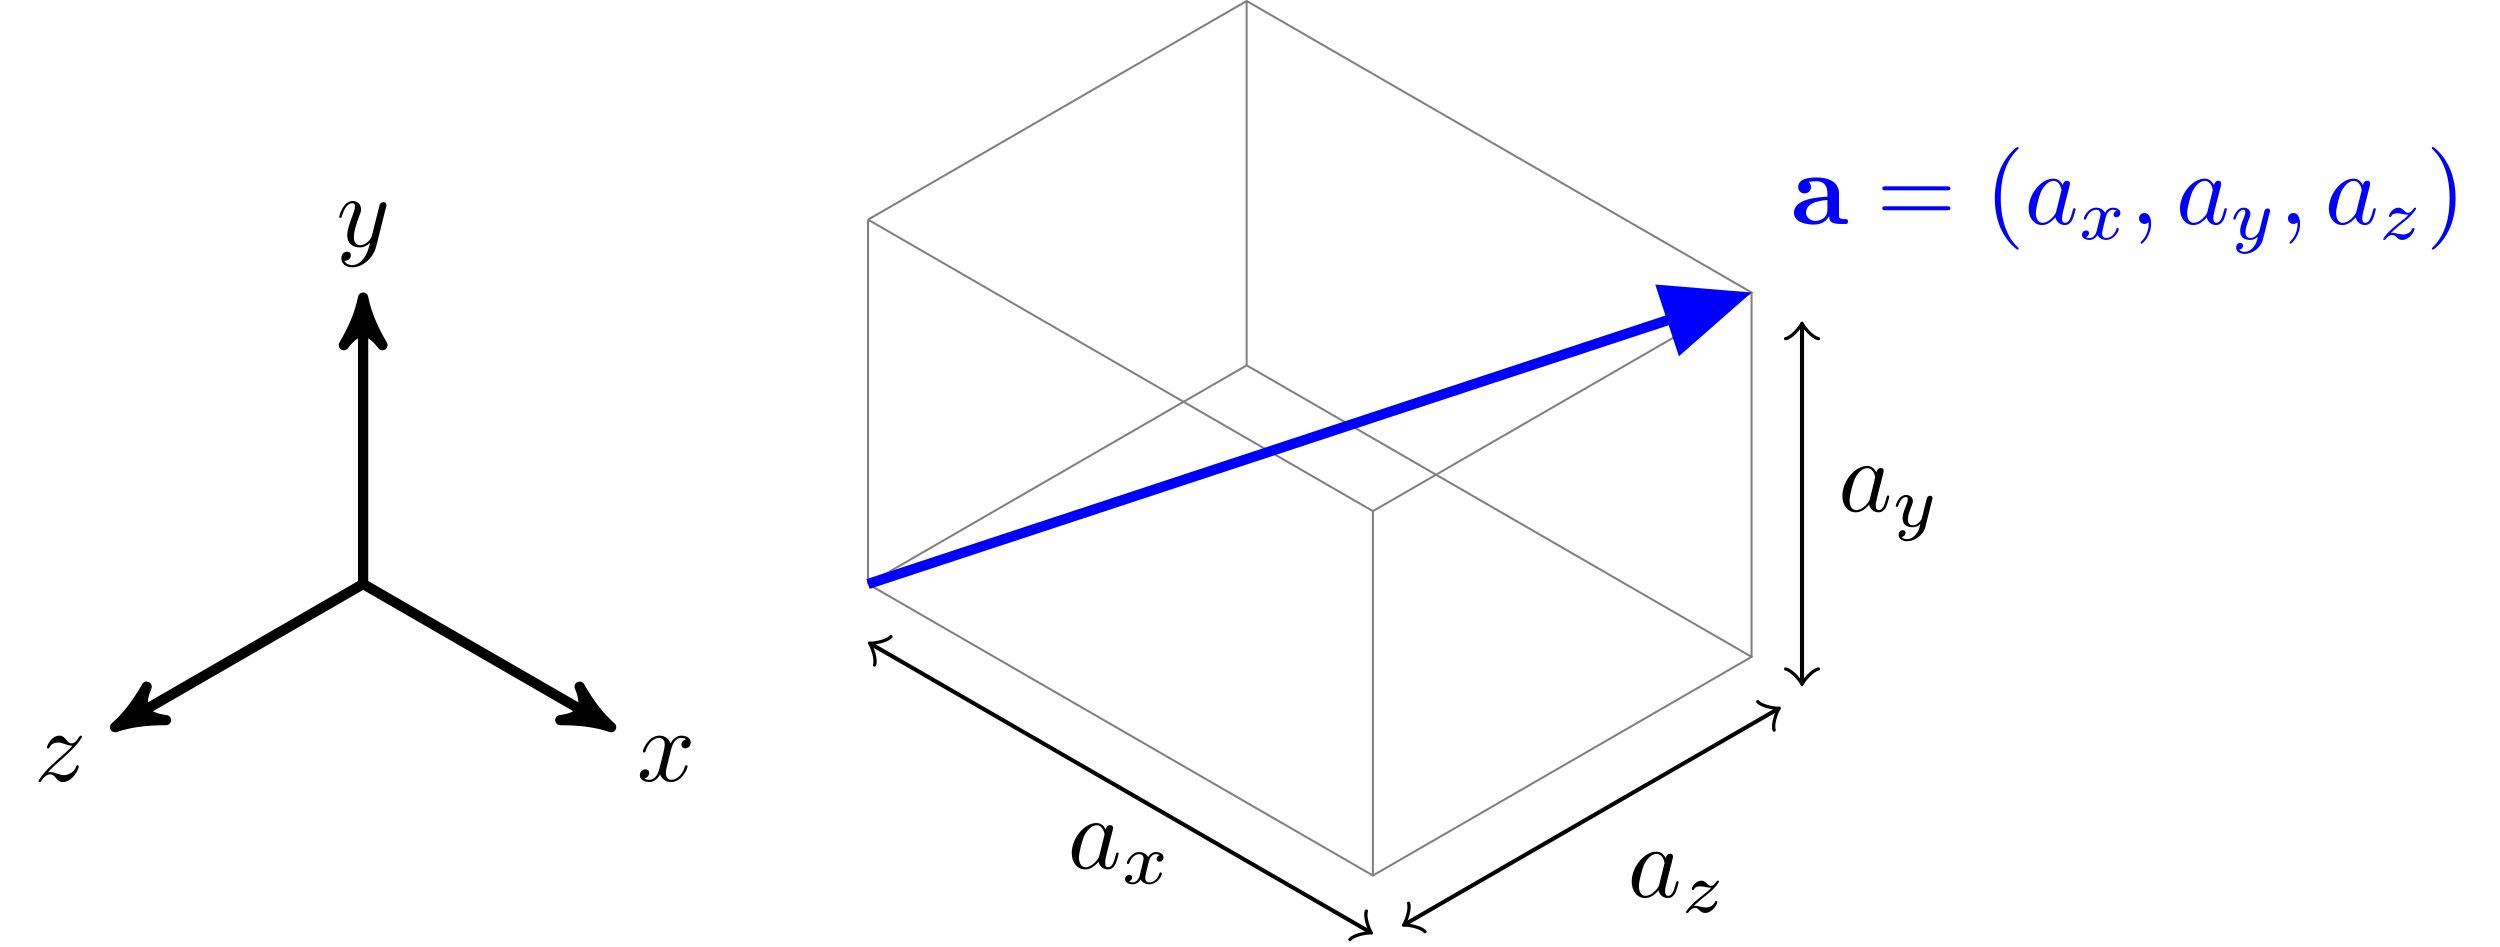
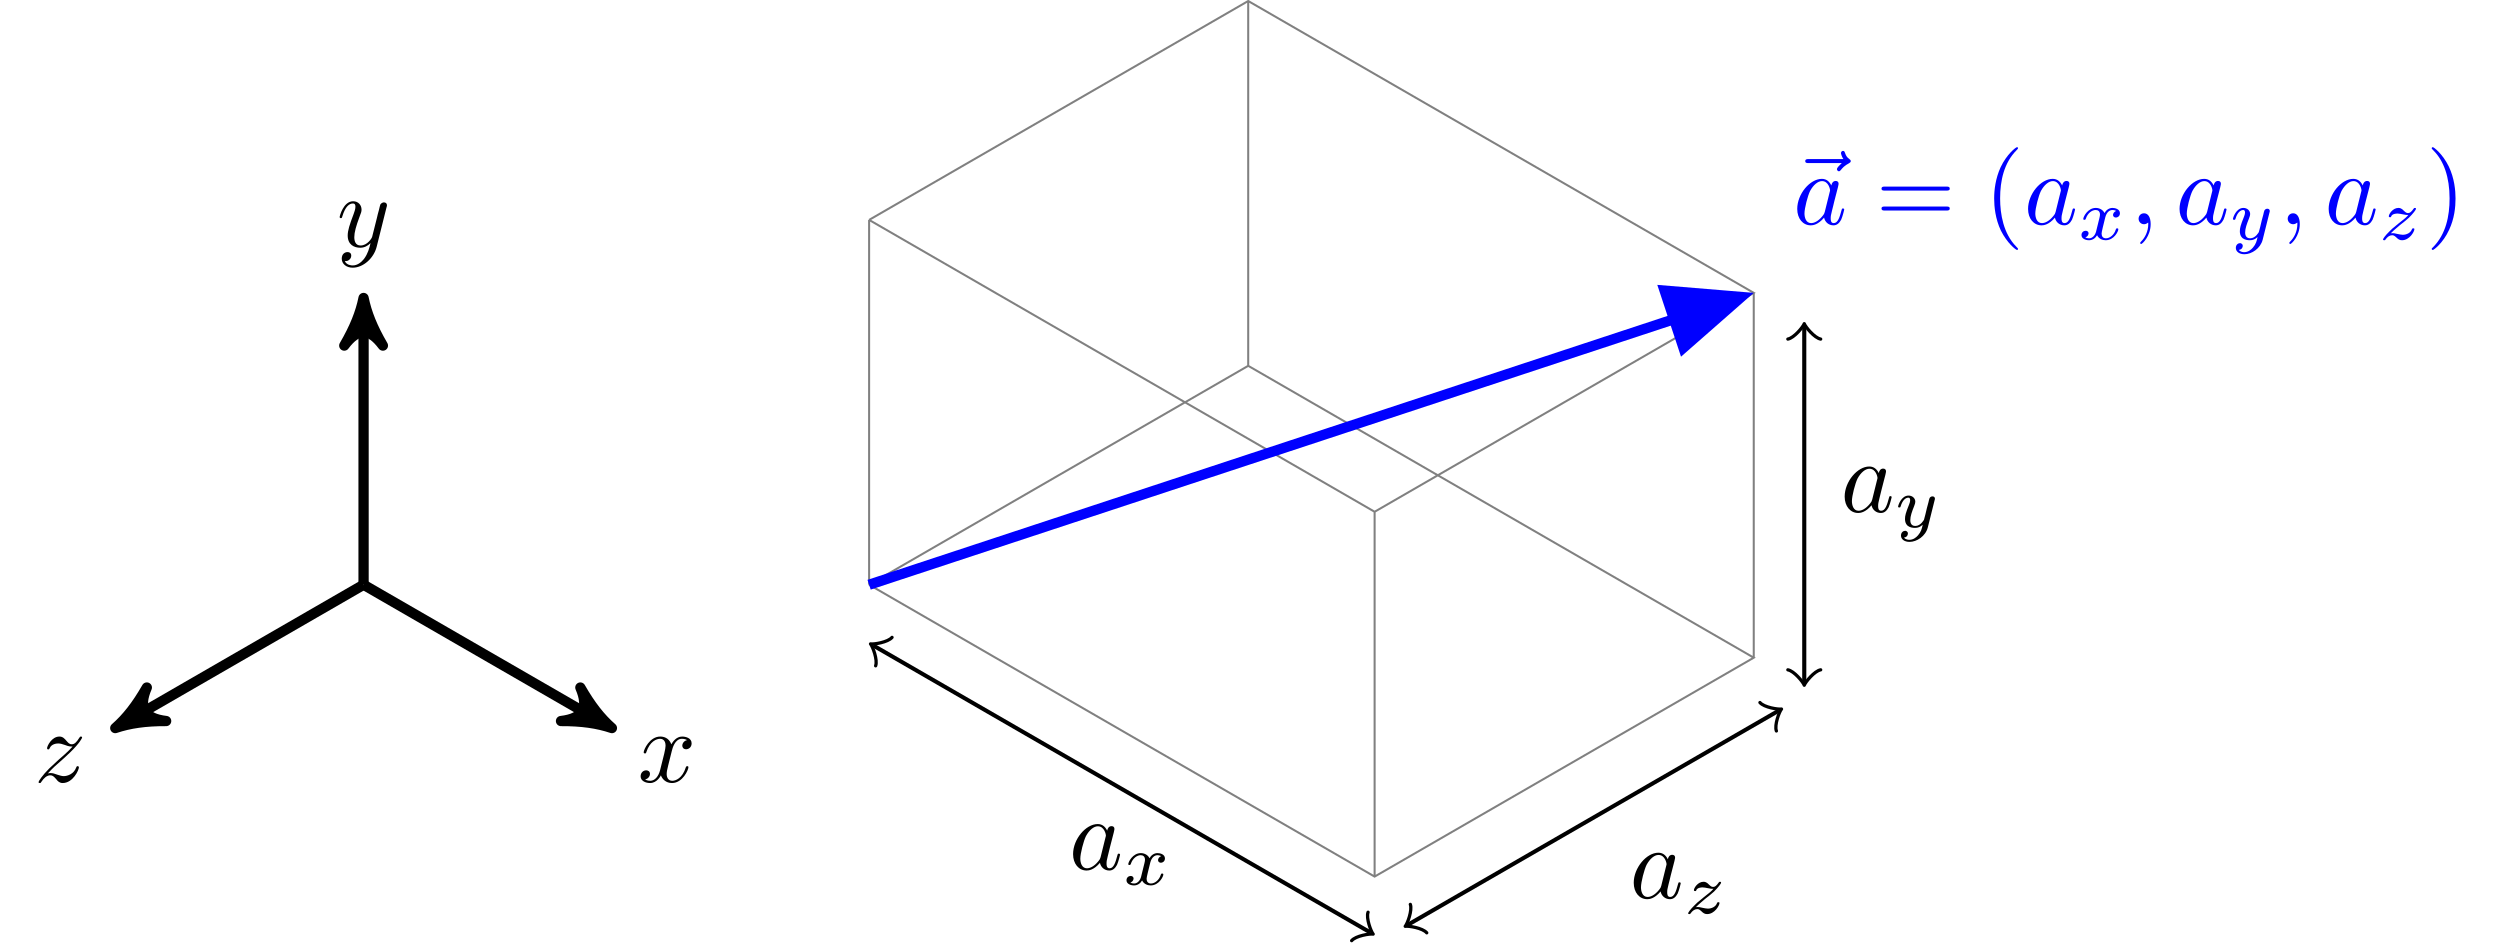
- <svg xmlns="http://www.w3.org/2000/svg" xmlns:xlink="http://www.w3.org/1999/xlink" width="243.12" height="92.041" viewBox="0 0 243.12 92.041">
+ <svg xmlns="http://www.w3.org/2000/svg" xmlns:xlink="http://www.w3.org/1999/xlink" width="242.817pt" height="92.041pt" viewBox="0 0 242.817 92.041">
  <defs>
    <g>
      <g id="glyph-0-0">
        <path d="M 3.328 -3.016 C 3.391 -3.266 3.625 -4.188 4.312 -4.188 C 4.359 -4.188 4.609 -4.188 4.812 -4.062 C 4.531 -4 4.344 -3.766 4.344 -3.516 C 4.344 -3.359 4.453 -3.172 4.719 -3.172 C 4.938 -3.172 5.25 -3.344 5.25 -3.75 C 5.25 -4.266 4.672 -4.406 4.328 -4.406 C 3.75 -4.406 3.406 -3.875 3.281 -3.656 C 3.031 -4.312 2.5 -4.406 2.203 -4.406 C 1.172 -4.406 0.594 -3.125 0.594 -2.875 C 0.594 -2.766 0.703 -2.766 0.719 -2.766 C 0.797 -2.766 0.828 -2.797 0.844 -2.875 C 1.188 -3.938 1.844 -4.188 2.188 -4.188 C 2.375 -4.188 2.719 -4.094 2.719 -3.516 C 2.719 -3.203 2.547 -2.547 2.188 -1.141 C 2.031 -0.531 1.672 -0.109 1.234 -0.109 C 1.172 -0.109 0.953 -0.109 0.734 -0.234 C 0.984 -0.297 1.203 -0.5 1.203 -0.781 C 1.203 -1.047 0.984 -1.125 0.844 -1.125 C 0.531 -1.125 0.297 -0.875 0.297 -0.547 C 0.297 -0.094 0.781 0.109 1.219 0.109 C 1.891 0.109 2.25 -0.594 2.266 -0.641 C 2.391 -0.281 2.75 0.109 3.344 0.109 C 4.375 0.109 4.938 -1.172 4.938 -1.422 C 4.938 -1.531 4.859 -1.531 4.828 -1.531 C 4.734 -1.531 4.719 -1.484 4.688 -1.422 C 4.359 -0.344 3.688 -0.109 3.375 -0.109 C 2.984 -0.109 2.828 -0.422 2.828 -0.766 C 2.828 -0.984 2.875 -1.203 2.984 -1.641 Z M 3.328 -3.016 " />
      </g>
      <g id="glyph-0-1">
        <path d="M 4.844 -3.797 C 4.891 -3.938 4.891 -3.953 4.891 -4.031 C 4.891 -4.203 4.75 -4.297 4.594 -4.297 C 4.5 -4.297 4.344 -4.234 4.25 -4.094 C 4.234 -4.031 4.141 -3.734 4.109 -3.547 C 4.031 -3.297 3.969 -3.016 3.906 -2.75 L 3.453 -0.953 C 3.422 -0.812 2.984 -0.109 2.328 -0.109 C 1.828 -0.109 1.719 -0.547 1.719 -0.922 C 1.719 -1.375 1.891 -2 2.219 -2.875 C 2.375 -3.281 2.422 -3.391 2.422 -3.594 C 2.422 -4.031 2.109 -4.406 1.609 -4.406 C 0.656 -4.406 0.297 -2.953 0.297 -2.875 C 0.297 -2.766 0.391 -2.766 0.406 -2.766 C 0.516 -2.766 0.516 -2.797 0.562 -2.953 C 0.844 -3.891 1.234 -4.188 1.578 -4.188 C 1.656 -4.188 1.828 -4.188 1.828 -3.875 C 1.828 -3.625 1.719 -3.359 1.656 -3.172 C 1.25 -2.109 1.078 -1.547 1.078 -1.078 C 1.078 -0.188 1.703 0.109 2.297 0.109 C 2.688 0.109 3.016 -0.062 3.297 -0.344 C 3.172 0.172 3.047 0.672 2.656 1.203 C 2.391 1.531 2.016 1.828 1.562 1.828 C 1.422 1.828 0.969 1.797 0.797 1.406 C 0.953 1.406 1.094 1.406 1.219 1.281 C 1.328 1.203 1.422 1.062 1.422 0.875 C 1.422 0.562 1.156 0.531 1.062 0.531 C 0.828 0.531 0.5 0.688 0.5 1.172 C 0.5 1.672 0.938 2.047 1.562 2.047 C 2.578 2.047 3.609 1.141 3.891 0.016 Z M 4.844 -3.797 " />
      </g>
      <g id="glyph-0-2">
        <path d="M 1.328 -0.828 C 1.859 -1.406 2.156 -1.656 2.516 -1.969 C 2.516 -1.969 3.125 -2.5 3.484 -2.859 C 4.438 -3.781 4.656 -4.266 4.656 -4.312 C 4.656 -4.406 4.562 -4.406 4.547 -4.406 C 4.469 -4.406 4.453 -4.391 4.391 -4.297 C 4.094 -3.812 3.891 -3.656 3.656 -3.656 C 3.406 -3.656 3.297 -3.812 3.141 -3.984 C 2.953 -4.203 2.781 -4.406 2.453 -4.406 C 1.703 -4.406 1.25 -3.484 1.25 -3.266 C 1.25 -3.219 1.281 -3.156 1.359 -3.156 C 1.453 -3.156 1.469 -3.203 1.5 -3.266 C 1.688 -3.734 2.266 -3.734 2.344 -3.734 C 2.547 -3.734 2.734 -3.672 2.969 -3.594 C 3.375 -3.438 3.484 -3.438 3.734 -3.438 C 3.375 -3.016 2.547 -2.297 2.359 -2.141 L 1.453 -1.297 C 0.781 -0.625 0.422 -0.062 0.422 0.016 C 0.422 0.109 0.531 0.109 0.547 0.109 C 0.625 0.109 0.641 0.094 0.703 -0.016 C 0.938 -0.375 1.234 -0.641 1.562 -0.641 C 1.781 -0.641 1.891 -0.547 2.141 -0.266 C 2.297 -0.047 2.484 0.109 2.766 0.109 C 3.766 0.109 4.344 -1.156 4.344 -1.422 C 4.344 -1.469 4.297 -1.531 4.219 -1.531 C 4.125 -1.531 4.109 -1.469 4.078 -1.391 C 3.844 -0.75 3.203 -0.562 2.875 -0.562 C 2.688 -0.562 2.5 -0.625 2.297 -0.688 C 1.953 -0.812 1.797 -0.859 1.594 -0.859 C 1.578 -0.859 1.422 -0.859 1.328 -0.828 Z M 1.328 -0.828 " />
      </g>
      <g id="glyph-0-3">
+         <path d="M 5.359 -5.938 C 5.219 -5.797 4.891 -5.516 4.891 -5.344 C 4.891 -5.25 4.984 -5.141 5.078 -5.141 C 5.172 -5.141 5.219 -5.219 5.281 -5.281 C 5.391 -5.422 5.625 -5.703 6.062 -5.922 C 6.125 -5.969 6.234 -6.016 6.234 -6.125 C 6.234 -6.234 6.156 -6.281 6.094 -6.328 C 5.875 -6.484 5.766 -6.656 5.688 -6.891 C 5.656 -6.984 5.625 -7.125 5.484 -7.125 C 5.344 -7.125 5.281 -6.984 5.281 -6.906 C 5.281 -6.859 5.359 -6.547 5.516 -6.328 L 2.156 -6.328 C 2 -6.328 1.812 -6.328 1.812 -6.125 C 1.812 -5.938 2 -5.938 2.156 -5.938 Z M 5.359 -5.938 " />
+       </g>
+       <g id="glyph-0-4">
        <path d="M 3.719 -3.766 C 3.531 -4.141 3.25 -4.406 2.797 -4.406 C 1.641 -4.406 0.406 -2.938 0.406 -1.484 C 0.406 -0.547 0.953 0.109 1.719 0.109 C 1.922 0.109 2.422 0.062 3.016 -0.641 C 3.094 -0.219 3.453 0.109 3.922 0.109 C 4.281 0.109 4.5 -0.125 4.672 -0.438 C 4.828 -0.797 4.969 -1.406 4.969 -1.422 C 4.969 -1.531 4.875 -1.531 4.844 -1.531 C 4.75 -1.531 4.734 -1.484 4.703 -1.344 C 4.531 -0.703 4.359 -0.109 3.953 -0.109 C 3.672 -0.109 3.656 -0.375 3.656 -0.562 C 3.656 -0.781 3.672 -0.875 3.781 -1.312 C 3.891 -1.719 3.906 -1.828 4 -2.203 L 4.359 -3.594 C 4.422 -3.875 4.422 -3.891 4.422 -3.938 C 4.422 -4.109 4.312 -4.203 4.141 -4.203 C 3.891 -4.203 3.75 -3.984 3.719 -3.766 Z M 3.078 -1.188 C 3.016 -1 3.016 -0.984 2.875 -0.812 C 2.438 -0.266 2.031 -0.109 1.75 -0.109 C 1.25 -0.109 1.109 -0.656 1.109 -1.047 C 1.109 -1.547 1.422 -2.766 1.656 -3.234 C 1.969 -3.812 2.406 -4.188 2.812 -4.188 C 3.453 -4.188 3.594 -3.375 3.594 -3.312 C 3.594 -3.25 3.578 -3.188 3.562 -3.141 Z M 3.078 -1.188 " />
      </g>
-       <g id="glyph-0-4">
+       <g id="glyph-0-5">
        <path d="M 2.031 -0.016 C 2.031 -0.672 1.781 -1.062 1.391 -1.062 C 1.062 -1.062 0.859 -0.812 0.859 -0.531 C 0.859 -0.266 1.062 0 1.391 0 C 1.5 0 1.641 -0.047 1.734 -0.125 C 1.766 -0.156 1.781 -0.156 1.781 -0.156 C 1.797 -0.156 1.797 -0.156 1.797 -0.016 C 1.797 0.734 1.453 1.328 1.125 1.656 C 1.016 1.766 1.016 1.781 1.016 1.812 C 1.016 1.891 1.062 1.922 1.109 1.922 C 1.219 1.922 2.031 1.156 2.031 -0.016 Z M 2.031 -0.016 " />
      </g>
      <g id="glyph-1-0">
-         <path d="M 3.734 -0.766 C 3.734 -0.453 3.734 0 4.766 0 L 5.25 0 C 5.438 0 5.562 0 5.562 -0.234 C 5.562 -0.469 5.438 -0.469 5.297 -0.469 C 4.688 -0.484 4.688 -0.609 4.688 -0.844 L 4.688 -2.984 C 4.688 -3.875 3.984 -4.516 2.5 -4.516 C 1.938 -4.516 0.719 -4.469 0.719 -3.594 C 0.719 -3.156 1.062 -2.969 1.328 -2.969 C 1.641 -2.969 1.969 -3.188 1.969 -3.594 C 1.969 -3.891 1.781 -4.062 1.75 -4.094 C 2.031 -4.141 2.344 -4.156 2.469 -4.156 C 3.203 -4.156 3.562 -3.734 3.562 -2.984 L 3.562 -2.641 C 2.844 -2.609 0.312 -2.516 0.312 -1.078 C 0.312 -0.125 1.562 0.062 2.25 0.062 C 3.047 0.062 3.516 -0.344 3.734 -0.766 Z M 3.562 -2.328 L 3.562 -1.391 C 3.562 -0.422 2.641 -0.297 2.391 -0.297 C 1.891 -0.297 1.484 -0.641 1.484 -1.094 C 1.484 -2.156 3.062 -2.297 3.562 -2.328 Z M 3.562 -2.328 " />
+         <path d="M 6.844 -3.266 C 7 -3.266 7.188 -3.266 7.188 -3.453 C 7.188 -3.656 7 -3.656 6.859 -3.656 L 0.891 -3.656 C 0.75 -3.656 0.562 -3.656 0.562 -3.453 C 0.562 -3.266 0.75 -3.266 0.891 -3.266 Z M 6.859 -1.328 C 7 -1.328 7.188 -1.328 7.188 -1.531 C 7.188 -1.719 7 -1.719 6.844 -1.719 L 0.891 -1.719 C 0.75 -1.719 0.562 -1.719 0.562 -1.531 C 0.562 -1.328 0.75 -1.328 0.891 -1.328 Z M 6.859 -1.328 " />
+       </g>
+       <g id="glyph-1-1">
+         <path d="M 3.297 2.391 C 3.297 2.359 3.297 2.344 3.125 2.172 C 1.891 0.922 1.562 -0.969 1.562 -2.5 C 1.562 -4.234 1.938 -5.969 3.172 -7.203 C 3.297 -7.328 3.297 -7.344 3.297 -7.375 C 3.297 -7.453 3.266 -7.484 3.203 -7.484 C 3.094 -7.484 2.203 -6.797 1.609 -5.531 C 1.109 -4.438 0.984 -3.328 0.984 -2.5 C 0.984 -1.719 1.094 -0.516 1.641 0.625 C 2.25 1.844 3.094 2.5 3.203 2.5 C 3.266 2.5 3.297 2.469 3.297 2.391 Z M 3.297 2.391 " />
+       </g>
+       <g id="glyph-1-2">
+         <path d="M 2.875 -2.5 C 2.875 -3.266 2.766 -4.469 2.219 -5.609 C 1.625 -6.828 0.766 -7.484 0.672 -7.484 C 0.609 -7.484 0.562 -7.438 0.562 -7.375 C 0.562 -7.344 0.562 -7.328 0.75 -7.141 C 1.734 -6.156 2.297 -4.578 2.297 -2.5 C 2.297 -0.781 1.938 0.969 0.703 2.219 C 0.562 2.344 0.562 2.359 0.562 2.391 C 0.562 2.453 0.609 2.5 0.672 2.5 C 0.766 2.5 1.672 1.812 2.25 0.547 C 2.766 -0.547 2.875 -1.656 2.875 -2.5 Z M 2.875 -2.5 " />
      </g>
      <g id="glyph-2-0">
-         <path d="M 6.844 -3.266 C 7 -3.266 7.188 -3.266 7.188 -3.453 C 7.188 -3.656 7 -3.656 6.859 -3.656 L 0.891 -3.656 C 0.75 -3.656 0.562 -3.656 0.562 -3.453 C 0.562 -3.266 0.75 -3.266 0.891 -3.266 Z M 6.859 -1.328 C 7 -1.328 7.188 -1.328 7.188 -1.531 C 7.188 -1.719 7 -1.719 6.844 -1.719 L 0.891 -1.719 C 0.75 -1.719 0.562 -1.719 0.562 -1.531 C 0.562 -1.328 0.75 -1.328 0.891 -1.328 Z M 6.859 -1.328 " />
+         <path d="M 1.734 -0.734 C 1.672 -0.5 1.438 -0.125 1.078 -0.125 C 1.062 -0.125 0.844 -0.125 0.703 -0.219 C 0.984 -0.312 1.016 -0.562 1.016 -0.609 C 1.016 -0.766 0.891 -0.859 0.734 -0.859 C 0.531 -0.859 0.328 -0.703 0.328 -0.438 C 0.328 -0.094 0.719 0.062 1.062 0.062 C 1.391 0.062 1.672 -0.125 1.844 -0.422 C 2.016 -0.062 2.391 0.062 2.672 0.062 C 3.484 0.062 3.906 -0.797 3.906 -1 C 3.906 -1.094 3.812 -1.094 3.797 -1.094 C 3.688 -1.094 3.688 -1.047 3.656 -0.969 C 3.516 -0.484 3.094 -0.125 2.703 -0.125 C 2.422 -0.125 2.281 -0.312 2.281 -0.578 C 2.281 -0.766 2.453 -1.391 2.641 -2.172 C 2.781 -2.703 3.094 -2.875 3.328 -2.875 C 3.344 -2.875 3.547 -2.875 3.703 -2.781 C 3.484 -2.719 3.391 -2.516 3.391 -2.391 C 3.391 -2.25 3.516 -2.141 3.672 -2.141 C 3.828 -2.141 4.062 -2.266 4.062 -2.562 C 4.062 -2.953 3.609 -3.078 3.344 -3.078 C 2.984 -3.078 2.703 -2.844 2.562 -2.578 C 2.438 -2.859 2.109 -3.078 1.719 -3.078 C 0.938 -3.078 0.5 -2.219 0.5 -2 C 0.5 -1.922 0.594 -1.922 0.609 -1.922 C 0.703 -1.922 0.703 -1.938 0.75 -2.031 C 0.922 -2.578 1.359 -2.875 1.703 -2.875 C 1.938 -2.875 2.125 -2.75 2.125 -2.422 C 2.125 -2.281 2.031 -1.938 1.969 -1.688 Z M 1.734 -0.734 " />
      </g>
      <g id="glyph-2-1">
-         <path d="M 3.297 2.391 C 3.297 2.359 3.297 2.344 3.125 2.172 C 1.891 0.922 1.562 -0.969 1.562 -2.5 C 1.562 -4.234 1.938 -5.969 3.172 -7.203 C 3.297 -7.328 3.297 -7.344 3.297 -7.375 C 3.297 -7.453 3.266 -7.484 3.203 -7.484 C 3.094 -7.484 2.203 -6.797 1.609 -5.531 C 1.109 -4.438 0.984 -3.328 0.984 -2.5 C 0.984 -1.719 1.094 -0.516 1.641 0.625 C 2.25 1.844 3.094 2.5 3.203 2.5 C 3.266 2.5 3.297 2.469 3.297 2.391 Z M 3.297 2.391 " />
+         <path d="M 3.875 -2.625 C 3.906 -2.719 3.906 -2.734 3.906 -2.781 C 3.906 -2.922 3.797 -3 3.672 -3 C 3.594 -3 3.469 -2.969 3.391 -2.844 C 3.359 -2.797 3.312 -2.578 3.281 -2.438 L 3.125 -1.859 C 3.094 -1.688 2.875 -0.812 2.844 -0.734 C 2.844 -0.734 2.531 -0.125 2 -0.125 C 1.516 -0.125 1.516 -0.578 1.516 -0.703 C 1.516 -1.078 1.672 -1.516 1.891 -2.062 C 1.969 -2.281 2 -2.359 2 -2.484 C 2 -2.812 1.719 -3.078 1.344 -3.078 C 0.641 -3.078 0.328 -2.125 0.328 -2 C 0.328 -1.922 0.422 -1.922 0.453 -1.922 C 0.547 -1.922 0.547 -1.953 0.578 -2.031 C 0.75 -2.609 1.047 -2.875 1.328 -2.875 C 1.438 -2.875 1.5 -2.797 1.5 -2.641 C 1.5 -2.469 1.438 -2.328 1.406 -2.234 C 1.062 -1.375 1 -1.125 1 -0.812 C 1 -0.703 1 -0.375 1.266 -0.141 C 1.484 0.031 1.781 0.062 1.969 0.062 C 2.25 0.062 2.5 -0.031 2.719 -0.25 C 2.641 0.141 2.562 0.438 2.266 0.781 C 2.078 1 1.797 1.219 1.422 1.219 C 1.375 1.219 1.047 1.219 0.906 1 C 1.281 0.953 1.281 0.625 1.281 0.609 C 1.281 0.391 1.078 0.344 1.016 0.344 C 0.844 0.344 0.609 0.484 0.609 0.812 C 0.609 1.156 0.938 1.422 1.438 1.422 C 2.141 1.422 3 0.875 3.219 0 Z M 3.875 -2.625 " />
      </g>
      <g id="glyph-2-2">
-         <path d="M 2.875 -2.5 C 2.875 -3.266 2.766 -4.469 2.219 -5.609 C 1.625 -6.828 0.766 -7.484 0.672 -7.484 C 0.609 -7.484 0.562 -7.438 0.562 -7.375 C 0.562 -7.344 0.562 -7.328 0.75 -7.141 C 1.734 -6.156 2.297 -4.578 2.297 -2.5 C 2.297 -0.781 1.938 0.969 0.703 2.219 C 0.562 2.344 0.562 2.359 0.562 2.391 C 0.562 2.453 0.609 2.5 0.672 2.5 C 0.766 2.5 1.672 1.812 2.25 0.547 C 2.766 -0.547 2.875 -1.656 2.875 -2.5 Z M 2.875 -2.5 " />
-       </g>
-       <g id="glyph-3-0">
-         <path d="M 1.734 -0.734 C 1.672 -0.5 1.438 -0.125 1.078 -0.125 C 1.062 -0.125 0.844 -0.125 0.703 -0.219 C 0.984 -0.312 1.016 -0.562 1.016 -0.609 C 1.016 -0.766 0.891 -0.859 0.734 -0.859 C 0.531 -0.859 0.328 -0.703 0.328 -0.438 C 0.328 -0.094 0.719 0.062 1.062 0.062 C 1.391 0.062 1.672 -0.125 1.844 -0.422 C 2.016 -0.062 2.391 0.062 2.672 0.062 C 3.484 0.062 3.906 -0.797 3.906 -1 C 3.906 -1.094 3.812 -1.094 3.797 -1.094 C 3.688 -1.094 3.688 -1.047 3.656 -0.969 C 3.516 -0.484 3.094 -0.125 2.703 -0.125 C 2.422 -0.125 2.281 -0.312 2.281 -0.578 C 2.281 -0.766 2.453 -1.391 2.641 -2.172 C 2.781 -2.703 3.094 -2.875 3.328 -2.875 C 3.344 -2.875 3.547 -2.875 3.703 -2.781 C 3.484 -2.719 3.391 -2.516 3.391 -2.391 C 3.391 -2.25 3.516 -2.141 3.672 -2.141 C 3.828 -2.141 4.062 -2.266 4.062 -2.562 C 4.062 -2.953 3.609 -3.078 3.344 -3.078 C 2.984 -3.078 2.703 -2.844 2.562 -2.578 C 2.438 -2.859 2.109 -3.078 1.719 -3.078 C 0.938 -3.078 0.5 -2.219 0.5 -2 C 0.5 -1.922 0.594 -1.922 0.609 -1.922 C 0.703 -1.922 0.703 -1.938 0.75 -2.031 C 0.922 -2.578 1.359 -2.875 1.703 -2.875 C 1.938 -2.875 2.125 -2.75 2.125 -2.422 C 2.125 -2.281 2.031 -1.938 1.969 -1.688 Z M 1.734 -0.734 " />
-       </g>
-       <g id="glyph-3-1">
-         <path d="M 3.875 -2.625 C 3.906 -2.719 3.906 -2.734 3.906 -2.781 C 3.906 -2.922 3.797 -3 3.672 -3 C 3.594 -3 3.469 -2.969 3.391 -2.844 C 3.359 -2.797 3.312 -2.578 3.281 -2.438 L 3.125 -1.859 C 3.094 -1.688 2.875 -0.812 2.844 -0.734 C 2.844 -0.734 2.531 -0.125 2 -0.125 C 1.516 -0.125 1.516 -0.578 1.516 -0.703 C 1.516 -1.078 1.672 -1.516 1.891 -2.062 C 1.969 -2.281 2 -2.359 2 -2.484 C 2 -2.812 1.719 -3.078 1.344 -3.078 C 0.641 -3.078 0.328 -2.125 0.328 -2 C 0.328 -1.922 0.422 -1.922 0.453 -1.922 C 0.547 -1.922 0.547 -1.953 0.578 -2.031 C 0.75 -2.609 1.047 -2.875 1.328 -2.875 C 1.438 -2.875 1.5 -2.797 1.5 -2.641 C 1.5 -2.469 1.438 -2.328 1.406 -2.234 C 1.062 -1.375 1 -1.125 1 -0.812 C 1 -0.703 1 -0.375 1.266 -0.141 C 1.484 0.031 1.781 0.062 1.969 0.062 C 2.25 0.062 2.5 -0.031 2.719 -0.25 C 2.641 0.141 2.562 0.438 2.266 0.781 C 2.078 1 1.797 1.219 1.422 1.219 C 1.375 1.219 1.047 1.219 0.906 1 C 1.281 0.953 1.281 0.625 1.281 0.609 C 1.281 0.391 1.078 0.344 1.016 0.344 C 0.844 0.344 0.609 0.484 0.609 0.812 C 0.609 1.156 0.938 1.422 1.438 1.422 C 2.141 1.422 3 0.875 3.219 0 Z M 3.875 -2.625 " />
-       </g>
-       <g id="glyph-3-2">
        <path d="M 1.172 -0.609 C 1.359 -0.797 1.484 -0.922 2.062 -1.406 C 2.219 -1.516 2.734 -1.938 2.938 -2.125 C 3.359 -2.547 3.625 -2.906 3.625 -2.984 C 3.625 -3.078 3.547 -3.078 3.516 -3.078 C 3.453 -3.078 3.422 -3.062 3.391 -3 C 3.172 -2.688 3.031 -2.578 2.859 -2.578 C 2.781 -2.578 2.672 -2.578 2.469 -2.781 C 2.234 -3.031 2.078 -3.078 1.922 -3.078 C 1.359 -3.078 0.984 -2.469 0.984 -2.266 C 0.984 -2.188 1.047 -2.172 1.094 -2.172 C 1.188 -2.172 1.203 -2.188 1.219 -2.266 C 1.328 -2.516 1.719 -2.531 1.828 -2.531 C 2 -2.531 2.172 -2.484 2.266 -2.469 C 2.656 -2.391 2.703 -2.391 2.875 -2.391 C 2.703 -2.188 2.578 -2.062 1.906 -1.547 C 1.359 -1.109 1.172 -0.938 1.047 -0.797 C 0.625 -0.391 0.422 -0.078 0.422 -0.016 C 0.422 0.062 0.516 0.062 0.547 0.062 C 0.609 0.062 0.625 0.062 0.656 0 C 0.844 -0.266 1.062 -0.422 1.297 -0.422 C 1.391 -0.422 1.484 -0.422 1.672 -0.25 C 1.891 -0.031 2.031 0.062 2.266 0.062 C 3 0.062 3.469 -0.781 3.469 -1.016 C 3.469 -1.094 3.391 -1.094 3.359 -1.094 C 3.266 -1.094 3.25 -1.062 3.219 -0.984 C 3.094 -0.641 2.688 -0.469 2.344 -0.469 C 2.188 -0.469 2 -0.516 1.828 -0.547 C 1.516 -0.625 1.453 -0.625 1.328 -0.625 C 1.312 -0.625 1.219 -0.625 1.172 -0.609 Z M 1.172 -0.609 " />
      </g>
    </g>
    <clipPath id="clip-0">
      <path clip-rule="nonzero" d="M 79 57 L 139 57 L 139 92.039 L 79 92.039 Z M 79 57 " />
    </clipPath>
    <clipPath id="clip-1">
      <path clip-rule="nonzero" d="M 131 63 L 179 63 L 179 92.039 L 131 92.039 Z M 131 63 " />
    </clipPath>
  </defs>
  <path fill="none" stroke-width="0.996" stroke-linecap="butt" stroke-linejoin="miter" stroke="rgb(0%, 0%, 0%)" stroke-opacity="1" stroke-miterlimit="10" d="M -0.002 -0.001 L 23.116 -13.345 " transform="matrix(1, 0, 0, -1, 35.314, 56.792)" />
  <path fill-rule="nonzero" fill="rgb(0%, 0%, 0%)" fill-opacity="1" stroke-width="0.996" stroke-linecap="butt" stroke-linejoin="round" stroke="rgb(0%, 0%, 0%)" stroke-opacity="1" stroke-miterlimit="10" d="M 1.157 0.002 C -0.291 0.29 -1.734 0.868 -3.468 1.879 C -1.734 0.58 -1.733 -0.579 -3.468 -1.878 C -1.733 -0.868 -0.289 -0.291 1.157 0.002 Z M 1.157 0.002 " transform="matrix(0.86601, 0.49998, 0.49998, -0.86601, 58.43087, 70.13851)" />
  <g fill="rgb(0%, 0%, 0%)" fill-opacity="1">
    <use xlink:href="#glyph-0-0" x="61.925" y="75.945" />
  </g>
  <path fill="none" stroke-width="0.996" stroke-linecap="butt" stroke-linejoin="miter" stroke="rgb(0%, 0%, 0%)" stroke-opacity="1" stroke-miterlimit="10" d="M -0.002 -0.001 L -0.002 26.694 " transform="matrix(1, 0, 0, -1, 35.314, 56.792)" />
  <path fill-rule="nonzero" fill="rgb(0%, 0%, 0%)" fill-opacity="1" stroke-width="0.996" stroke-linecap="butt" stroke-linejoin="round" stroke="rgb(0%, 0%, 0%)" stroke-opacity="1" stroke-miterlimit="10" d="M 1.158 0.002 C -0.288 0.291 -1.733 0.869 -3.467 1.877 C -1.733 0.58 -1.733 -0.577 -3.467 -1.877 C -1.733 -0.866 -0.288 -0.288 1.158 0.002 Z M 1.158 0.002 " transform="matrix(0, -1, -1, 0, 35.314, 30.09902)" />
  <g fill="rgb(0%, 0%, 0%)" fill-opacity="1">
    <use xlink:href="#glyph-0-1" x="32.693" y="23.953" />
  </g>
  <path fill="none" stroke-width="0.996" stroke-linecap="butt" stroke-linejoin="miter" stroke="rgb(0%, 0%, 0%)" stroke-opacity="1" stroke-miterlimit="10" d="M -0.002 -0.001 L -23.119 -13.345 " transform="matrix(1, 0, 0, -1, 35.314, 56.792)" />
  <path fill-rule="nonzero" fill="rgb(0%, 0%, 0%)" fill-opacity="1" stroke-width="0.996" stroke-linecap="butt" stroke-linejoin="round" stroke="rgb(0%, 0%, 0%)" stroke-opacity="1" stroke-miterlimit="10" d="M 1.156 -0.002 C -0.286 0.29 -1.734 0.868 -3.466 1.877 C -1.734 0.579 -1.735 -0.579 -3.469 -1.879 C -1.735 -0.868 -0.291 -0.289 1.156 -0.002 Z M 1.156 -0.002 " transform="matrix(-0.86601, 0.49998, 0.49998, 0.86601, 12.19713, 70.13851)" />
  <g fill="rgb(0%, 0%, 0%)" fill-opacity="1">
    <use xlink:href="#glyph-0-2" x="3.32" y="75.945" />
  </g>
  <path fill="none" stroke-width="0.199" stroke-linecap="butt" stroke-linejoin="miter" stroke="rgb(50%, 50%, 50%)" stroke-opacity="1" stroke-miterlimit="10" d="M 49.1 -0.001 L 98.198 -28.349 L 135.022 -7.087 L 85.92 21.261 L 49.1 -0.001 M 49.1 35.433 L 98.198 7.085 L 135.022 28.347 L 85.92 56.694 L 49.1 35.433 M 49.1 -0.001 L 49.1 35.433 M 98.198 -28.349 L 98.198 7.085 M 135.022 -7.087 L 135.022 28.347 M 85.92 21.261 L 85.92 56.694 " transform="matrix(1, 0, 0, -1, 35.314, 56.792)" />
  <path fill="none" stroke-width="0.996" stroke-linecap="butt" stroke-linejoin="miter" stroke="rgb(0%, 0%, 100%)" stroke-opacity="1" stroke-miterlimit="10" d="M 49.1 -0.001 L 133.456 27.831 " transform="matrix(1, 0, 0, -1, 35.314, 56.792)" />
  <path fill-rule="nonzero" fill="rgb(0%, 0%, 100%)" fill-opacity="1" stroke-width="0.996" stroke-linecap="butt" stroke-linejoin="miter" stroke="rgb(0%, 0%, 100%)" stroke-opacity="1" stroke-miterlimit="10" d="M -6.505 2.92 L 0.376 0 L -6.503 -2.921 Z M -6.505 2.92 " transform="matrix(0.94963, -0.3133, -0.3133, -0.94963, 168.7684, 28.96177)" />
  <g fill="rgb(0%, 0%, 100%)" fill-opacity="1">
-     <use xlink:href="#glyph-1-0" x="174.15" y="21.778" />
+     <use xlink:href="#glyph-0-3" x="173.526" y="21.778" />
  </g>
  <g fill="rgb(0%, 0%, 100%)" fill-opacity="1">
-     <use xlink:href="#glyph-2-0" x="182.487" y="21.778" />
+     <use xlink:href="#glyph-0-4" x="174.154" y="21.778" />
  </g>
  <g fill="rgb(0%, 0%, 100%)" fill-opacity="1">
-     <use xlink:href="#glyph-2-1" x="193.006" y="21.778" />
+     <use xlink:href="#glyph-1-0" x="182.184" y="21.778" />
  </g>
  <g fill="rgb(0%, 0%, 100%)" fill-opacity="1">
-     <use xlink:href="#glyph-0-3" x="196.877" y="21.778" />
+     <use xlink:href="#glyph-1-1" x="192.703" y="21.778" />
  </g>
  <g fill="rgb(0%, 0%, 100%)" fill-opacity="1">
-     <use xlink:href="#glyph-3-0" x="202.143" y="23.272" />
+     <use xlink:href="#glyph-0-4" x="196.574" y="21.778" />
  </g>
  <g fill="rgb(0%, 0%, 100%)" fill-opacity="1">
-     <use xlink:href="#glyph-0-4" x="207.159" y="21.778" />
+     <use xlink:href="#glyph-2-0" x="201.84" y="23.272" />
  </g>
  <g fill="rgb(0%, 0%, 100%)" fill-opacity="1">
-     <use xlink:href="#glyph-0-3" x="211.59" y="21.778" />
+     <use xlink:href="#glyph-0-5" x="206.856" y="21.778" />
  </g>
  <g fill="rgb(0%, 0%, 100%)" fill-opacity="1">
-     <use xlink:href="#glyph-3-1" x="216.853" y="23.272" />
+     <use xlink:href="#glyph-0-4" x="211.287" y="21.778" />
  </g>
  <g fill="rgb(0%, 0%, 100%)" fill-opacity="1">
-     <use xlink:href="#glyph-0-4" x="221.642" y="21.778" />
+     <use xlink:href="#glyph-2-1" x="216.55" y="23.272" />
  </g>
  <g fill="rgb(0%, 0%, 100%)" fill-opacity="1">
-     <use xlink:href="#glyph-0-3" x="226.073" y="21.778" />
+     <use xlink:href="#glyph-0-5" x="221.339" y="21.778" />
  </g>
  <g fill="rgb(0%, 0%, 100%)" fill-opacity="1">
-     <use xlink:href="#glyph-3-2" x="231.336" y="23.272" />
+     <use xlink:href="#glyph-0-4" x="225.77" y="21.778" />
  </g>
  <g fill="rgb(0%, 0%, 100%)" fill-opacity="1">
-     <use xlink:href="#glyph-2-2" x="235.926" y="21.778" />
+     <use xlink:href="#glyph-2-2" x="231.033" y="23.272" />
+   </g>
+   <g fill="rgb(0%, 0%, 100%)" fill-opacity="1">
+     <use xlink:href="#glyph-1-2" x="235.623" y="21.778" />
  </g>
  <g clip-path="url(#clip-0)">
    <path fill="none" stroke-width="0.399" stroke-linecap="butt" stroke-linejoin="miter" stroke="rgb(0%, 0%, 0%)" stroke-opacity="1" stroke-miterlimit="10" d="M 49.495 -5.899 L 97.799 -33.786 " transform="matrix(1, 0, 0, -1, 35.314, 56.792)" />
  </g>
  <path fill="none" stroke-width="0.319" stroke-linecap="round" stroke-linejoin="round" stroke="rgb(0%, 0%, 0%)" stroke-opacity="1" stroke-miterlimit="10" d="M -1.195 1.594 C -1.098 0.996 0.001 0.101 0.299 -0.002 C -0.001 -0.099 -1.097 -0.998 -1.194 -1.595 " transform="matrix(-0.86601, -0.49998, -0.49998, 0.86601, 84.8091, 62.6904)" />
  <path fill="none" stroke-width="0.319" stroke-linecap="round" stroke-linejoin="round" stroke="rgb(0%, 0%, 0%)" stroke-opacity="1" stroke-miterlimit="10" d="M -1.195 1.593 C -1.095 0.997 0 0.1 0.297 0.001 C -0.002 -0.099 -1.094 -0.996 -1.195 -1.595 " transform="matrix(0.86601, 0.49998, 0.49998, -0.86601, 133.1136, 90.57894)" />
  <g fill="rgb(0%, 0%, 0%)" fill-opacity="1">
-     <use xlink:href="#glyph-0-3" x="103.819" y="84.443" />
+     <use xlink:href="#glyph-0-4" x="103.819" y="84.443" />
  </g>
  <g fill="rgb(0%, 0%, 0%)" fill-opacity="1">
-     <use xlink:href="#glyph-3-0" x="109.085" y="85.937" />
+     <use xlink:href="#glyph-2-0" x="109.085" y="85.937" />
  </g>
  <g clip-path="url(#clip-1)">
    <path fill="none" stroke-width="0.399" stroke-linecap="butt" stroke-linejoin="miter" stroke="rgb(0%, 0%, 0%)" stroke-opacity="1" stroke-miterlimit="10" d="M 101.428 -33.028 L 137.459 -12.224 " transform="matrix(1, 0, 0, -1, 35.314, 56.792)" />
  </g>
  <path fill="none" stroke-width="0.319" stroke-linecap="round" stroke-linejoin="round" stroke="rgb(0%, 0%, 0%)" stroke-opacity="1" stroke-miterlimit="10" d="M -1.196 1.594 C -1.095 0.994 -0.001 0.101 0.298 0.001 C 0.001 -0.099 -1.094 -0.996 -1.197 -1.595 " transform="matrix(-0.86601, 0.49998, 0.49998, 0.86601, 136.7417, 89.8194)" />
  <path fill="none" stroke-width="0.319" stroke-linecap="round" stroke-linejoin="round" stroke="rgb(0%, 0%, 0%)" stroke-opacity="1" stroke-miterlimit="10" d="M -1.197 1.595 C -1.096 0.996 0.002 0.101 0.3 0 C -0.002 -0.1 -1.097 -0.997 -1.194 -1.595 " transform="matrix(0.86601, -0.5, -0.5, -0.86601, 172.7717, 69.01757)" />
  <g fill="rgb(0%, 0%, 0%)" fill-opacity="1">
-     <use xlink:href="#glyph-0-3" x="158.274" y="87.227" />
+     <use xlink:href="#glyph-0-4" x="158.274" y="87.227" />
  </g>
  <g fill="rgb(0%, 0%, 0%)" fill-opacity="1">
-     <use xlink:href="#glyph-3-2" x="163.54" y="88.721" />
+     <use xlink:href="#glyph-2-2" x="163.54" y="88.721" />
  </g>
  <path fill="none" stroke-width="0.399" stroke-linecap="butt" stroke-linejoin="miter" stroke="rgb(0%, 0%, 0%)" stroke-opacity="1" stroke-miterlimit="10" d="M 139.928 -9.462 L 139.928 25.054 " transform="matrix(1, 0, 0, -1, 35.314, 56.792)" />
  <path fill="none" stroke-width="0.319" stroke-linecap="round" stroke-linejoin="round" stroke="rgb(0%, 0%, 0%)" stroke-opacity="1" stroke-miterlimit="10" d="M -1.196 1.592 C -1.095 0.994 -0.001 0.1 0.3 -0.002 C -0.001 -0.099 -1.095 -0.998 -1.196 -1.595 " transform="matrix(0, 1, 1, 0, 175.2439, 66.25483)" />
  <path fill="none" stroke-width="0.319" stroke-linecap="round" stroke-linejoin="round" stroke="rgb(0%, 0%, 0%)" stroke-opacity="1" stroke-miterlimit="10" d="M -1.196 1.595 C -1.094 0.998 -0 0.099 0.3 0.002 C -0 -0.1 -1.094 -0.994 -1.196 -1.592 " transform="matrix(0, -1, -1, 0, 175.2439, 31.7379)" />
  <g fill="rgb(0%, 0%, 0%)" fill-opacity="1">
-     <use xlink:href="#glyph-0-3" x="178.761" y="49.716" />
+     <use xlink:href="#glyph-0-4" x="178.761" y="49.716" />
  </g>
  <g fill="rgb(0%, 0%, 0%)" fill-opacity="1">
-     <use xlink:href="#glyph-3-1" x="184.027" y="51.211" />
+     <use xlink:href="#glyph-2-1" x="184.027" y="51.211" />
  </g>
</svg>
